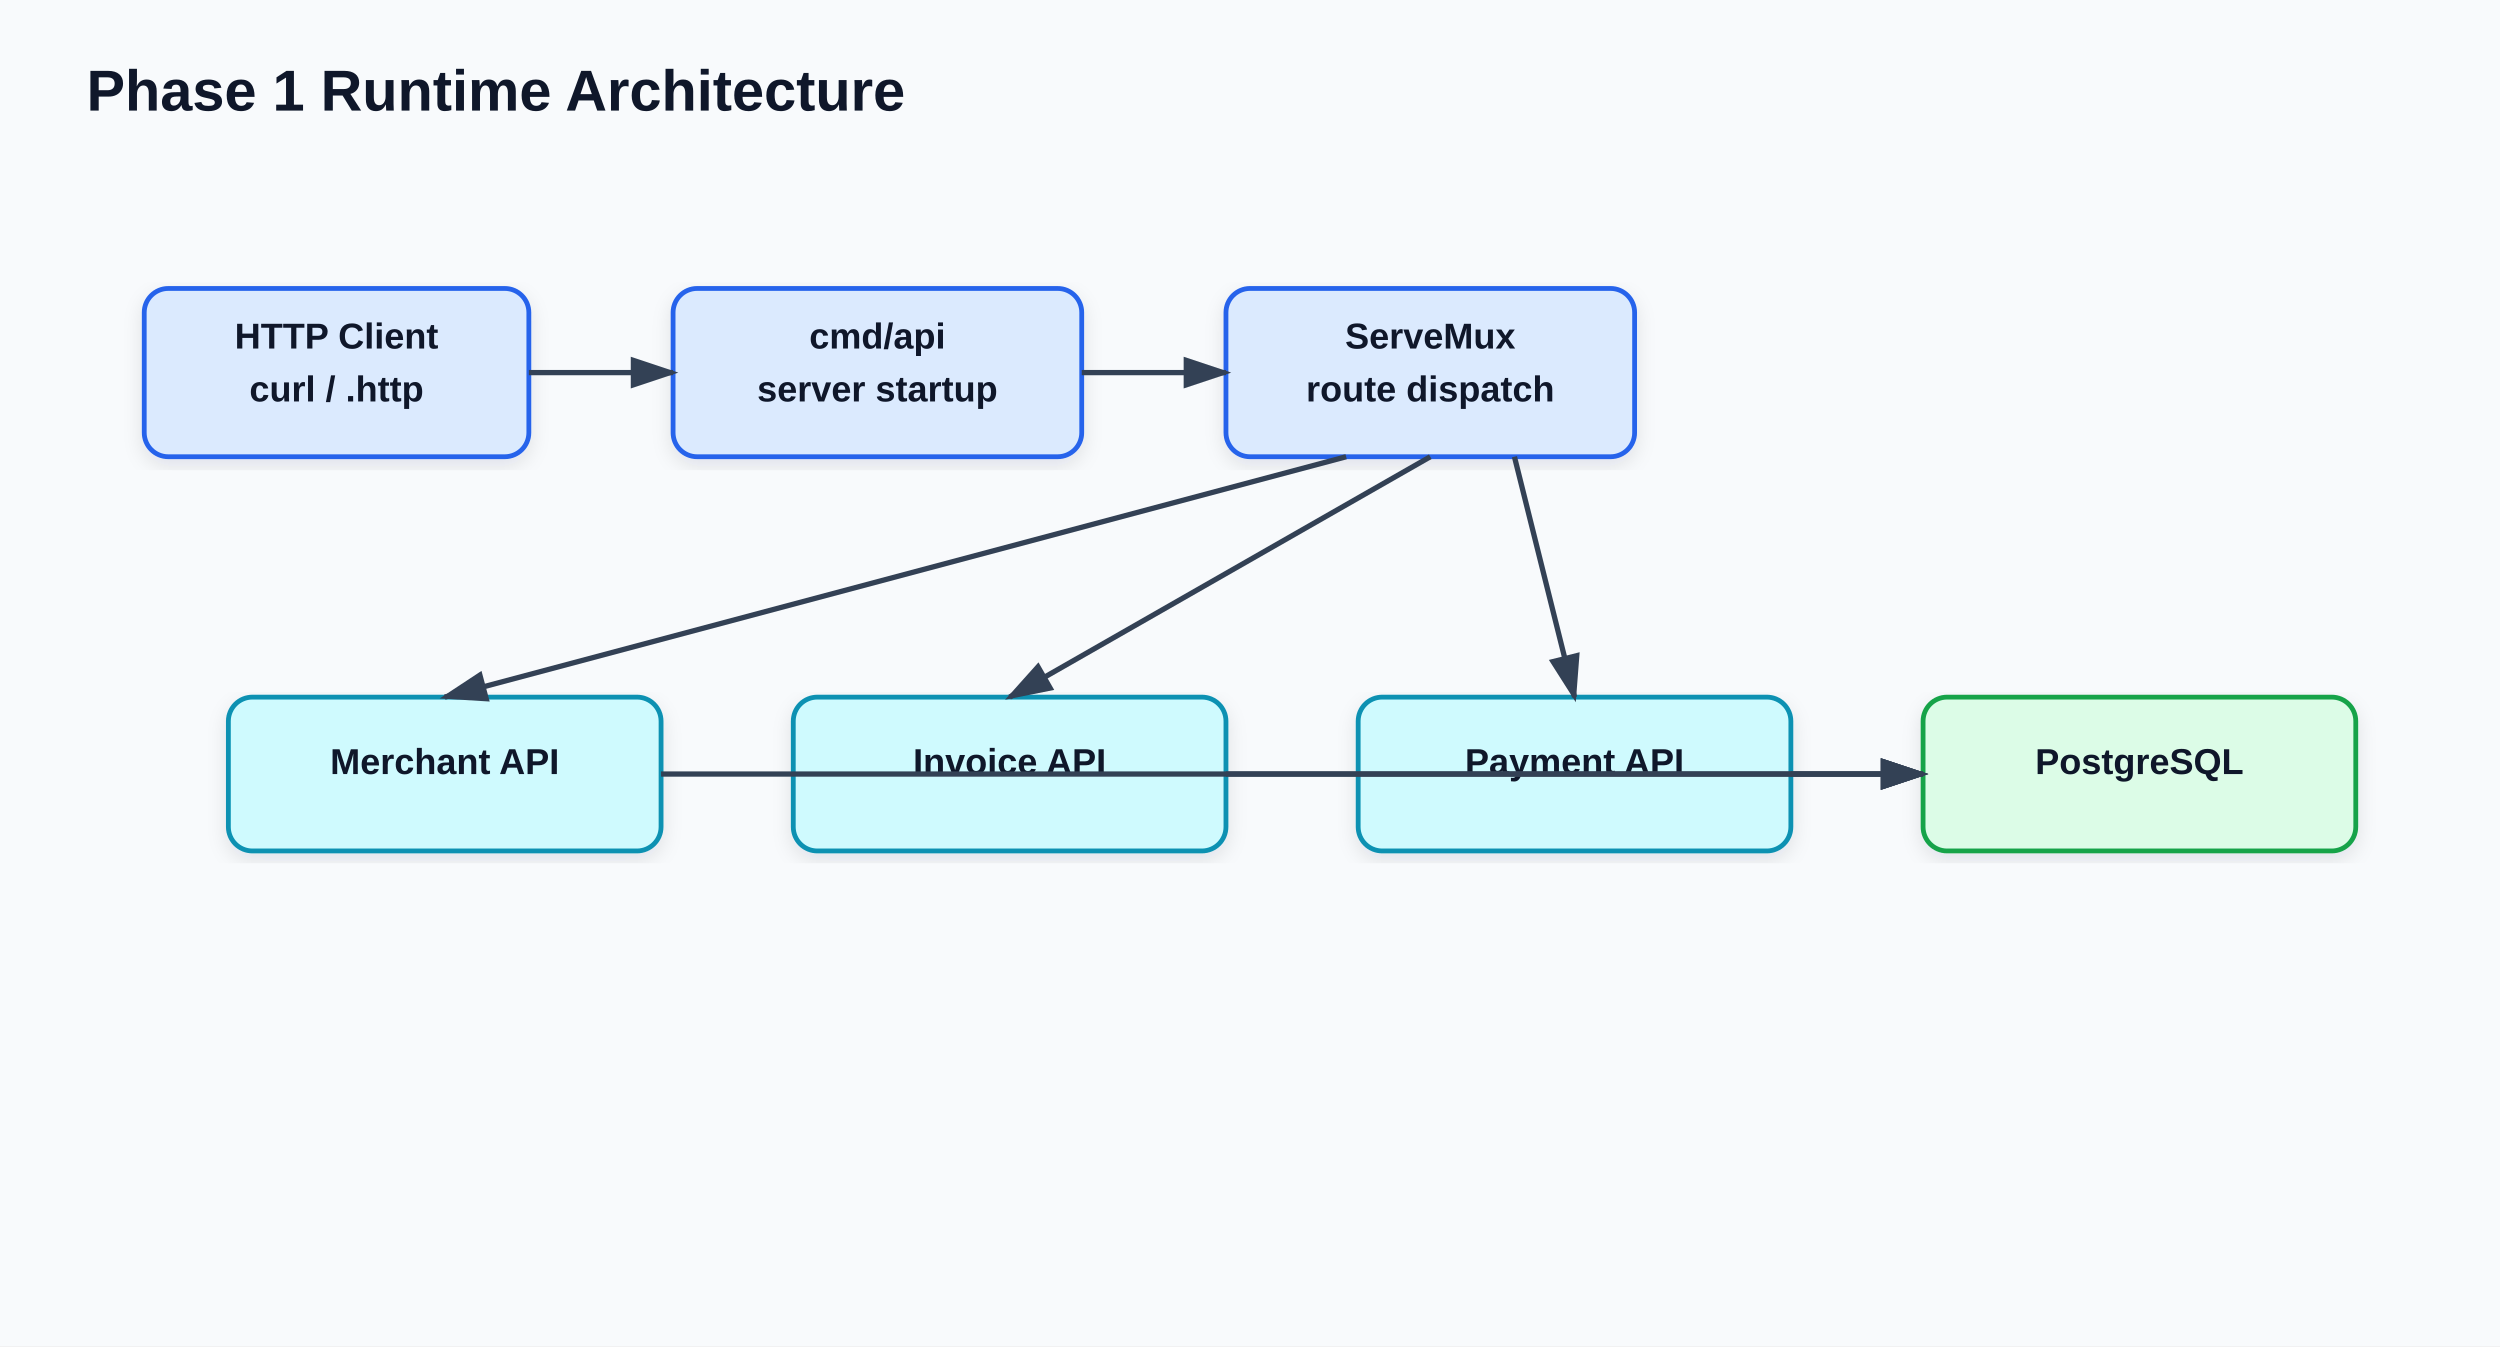
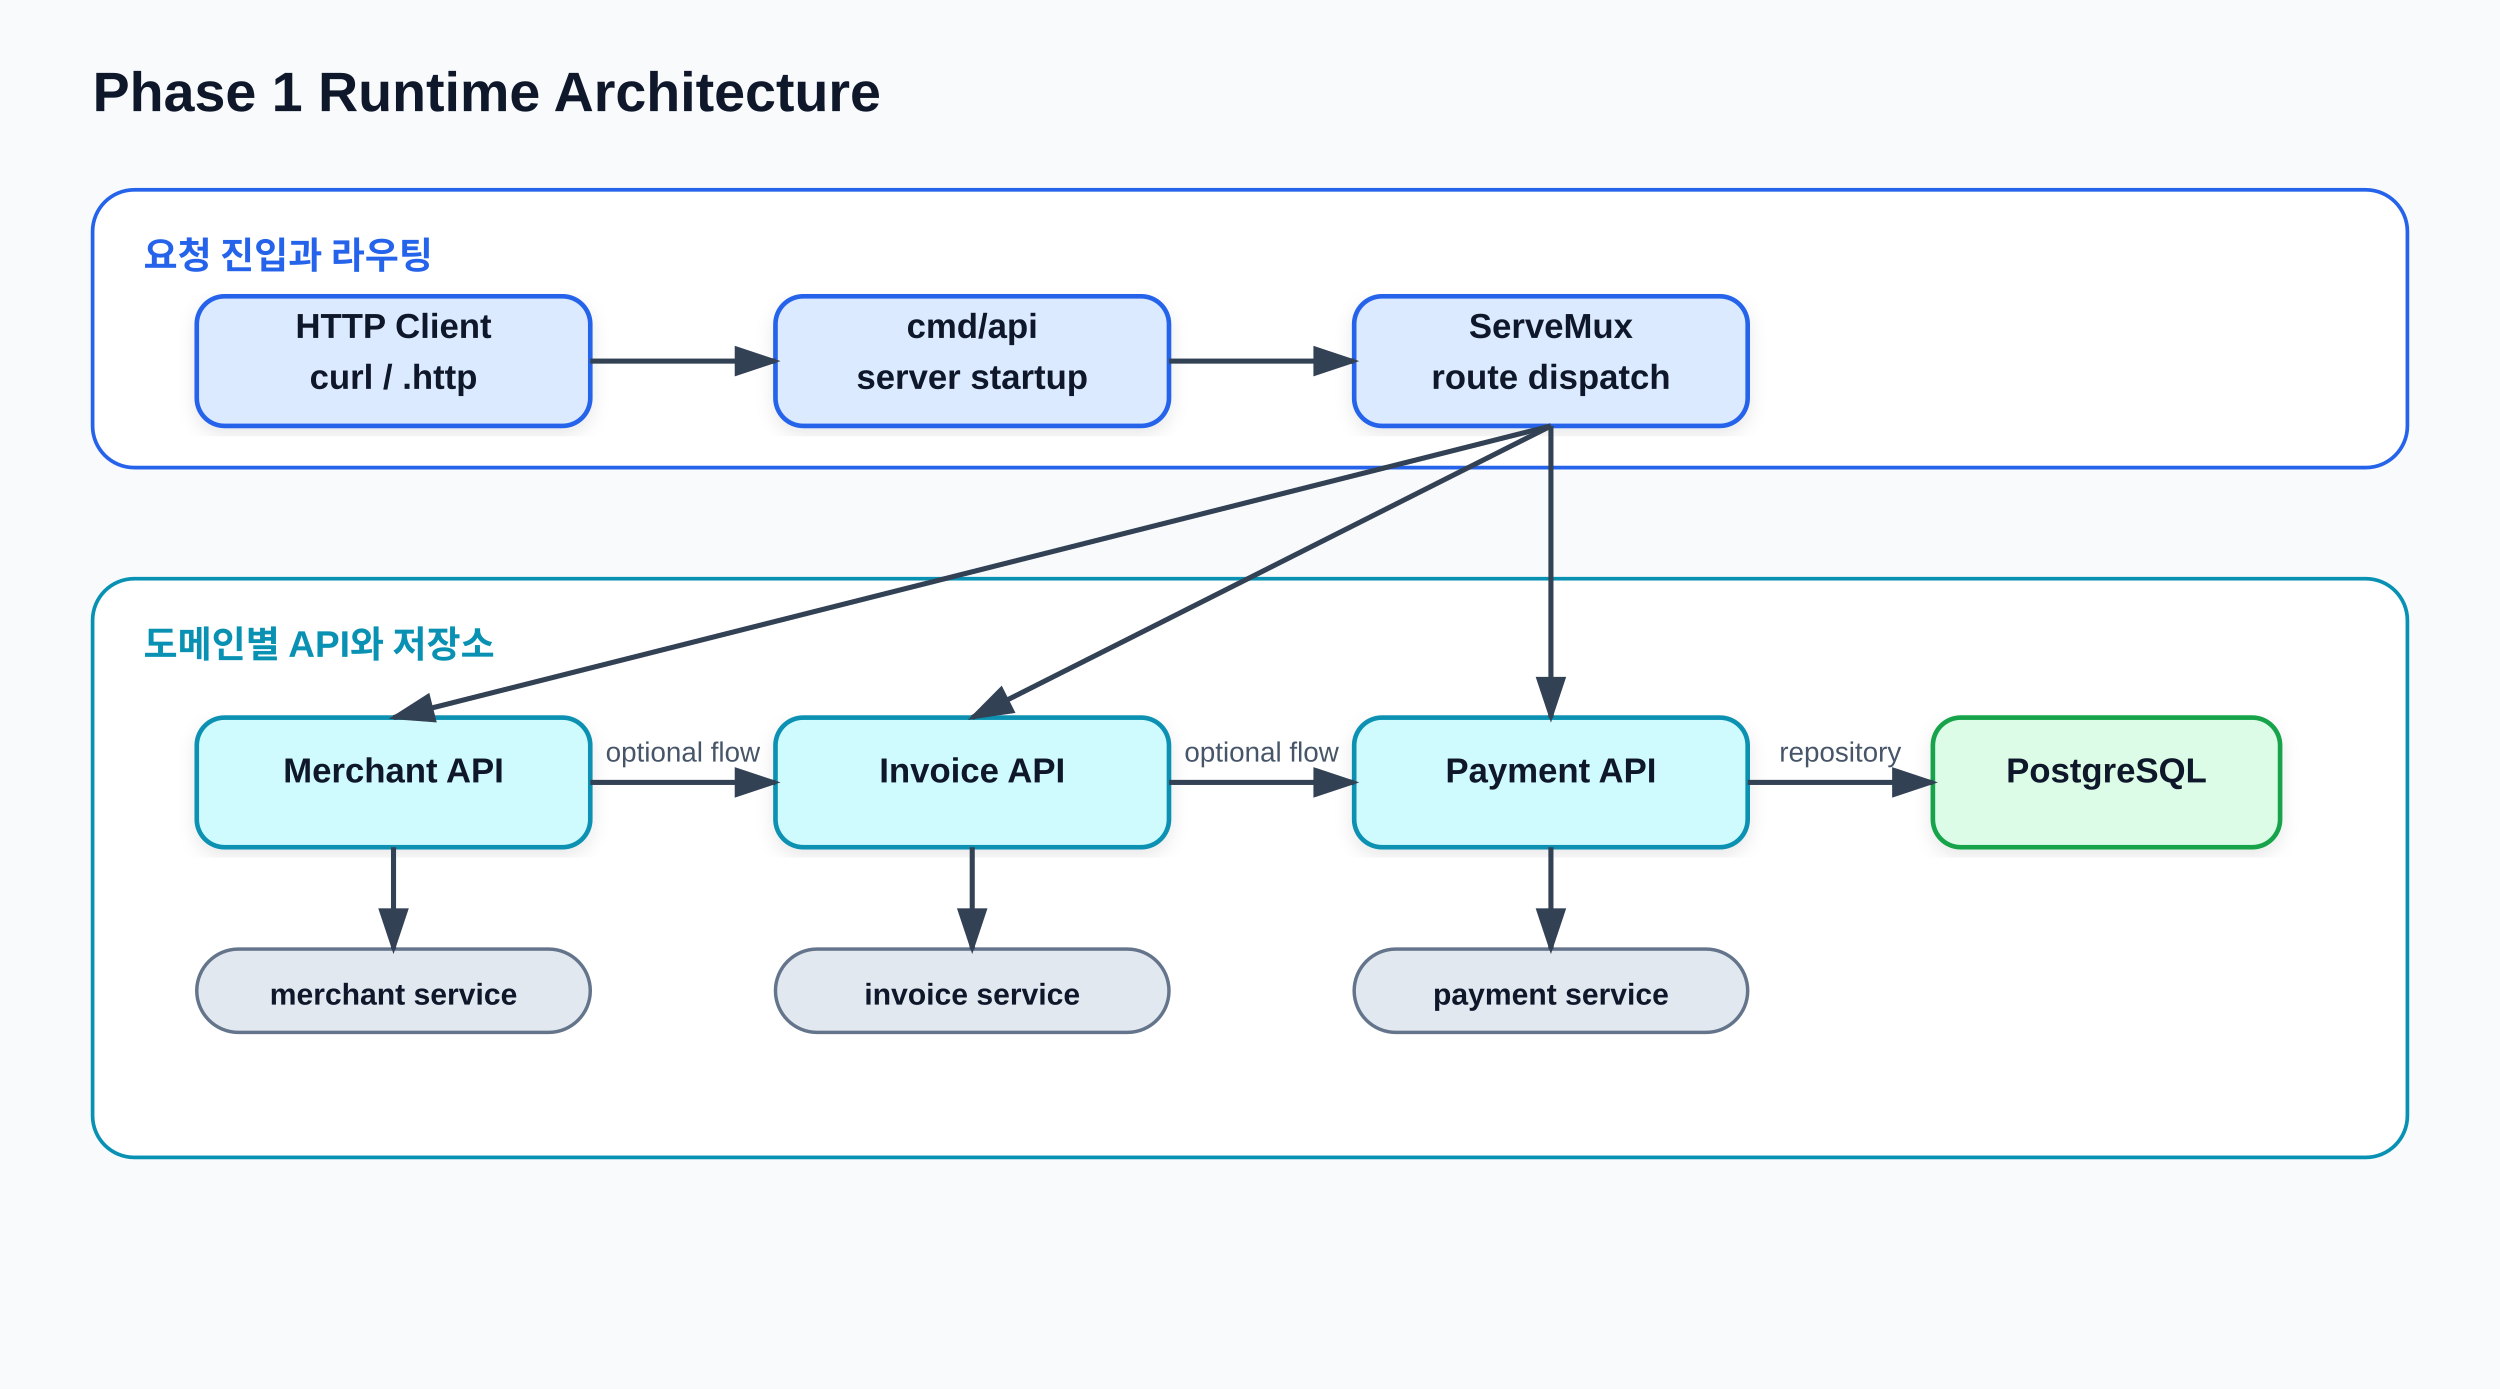
- <svg xmlns="http://www.w3.org/2000/svg" width="1040" height="560" viewBox="0 0 1040 560" role="img" aria-labelledby="title desc">
+ <svg xmlns="http://www.w3.org/2000/svg" width="1080" height="600" viewBox="0 0 1080 600" role="img" aria-labelledby="title desc">
  <defs>
    <marker id="arrow" markerWidth="10" markerHeight="10" refX="8" refY="3" orient="auto" markerUnits="strokeWidth">
      <path d="M0,0 L0,6 L9,3 z" fill="#334155" />
    </marker>
    <filter id="shadow" x="-8%" y="-8%" width="116%" height="116%">
-       <feDropShadow dx="0" dy="3" stdDeviation="4" flood-color="#0f172a" flood-opacity="0.10" />
+       <feDropShadow dx="0" dy="3" stdDeviation="4" flood-color="#0f172a" flood-opacity="0.09" />
    </filter>
  </defs>
-   <rect x="0" y="0" width="1040" height="560" rx="0" fill="#f8fafc" />
-   <text x="36" y="46" font-family="Arial, 'Apple SD Gothic Neo', sans-serif" font-size="24" font-weight="700" fill="#0f172a">Phase 1 Runtime Architecture</text>
-   <rect x="60" y="120" width="160" height="70" rx="10" fill="#dbeafe" stroke="#2563eb" stroke-width="2" filter="url(#shadow)" />
-   <text x="140" y="145" text-anchor="middle" font-family="Arial, 'Apple SD Gothic Neo', sans-serif" font-size="15" font-weight="600" fill="#0f172a">HTTP Client</text>
-   <text x="140" y="167" text-anchor="middle" font-family="Arial, 'Apple SD Gothic Neo', sans-serif" font-size="15" font-weight="600" fill="#0f172a">curl / .http</text>
-   <rect x="280" y="120" width="170" height="70" rx="10" fill="#dbeafe" stroke="#2563eb" stroke-width="2" filter="url(#shadow)" />
-   <text x="365" y="145" text-anchor="middle" font-family="Arial, 'Apple SD Gothic Neo', sans-serif" font-size="15" font-weight="600" fill="#0f172a">cmd/api</text>
-   <text x="365" y="167" text-anchor="middle" font-family="Arial, 'Apple SD Gothic Neo', sans-serif" font-size="15" font-weight="600" fill="#0f172a">server startup</text>
-   <rect x="510" y="120" width="170" height="70" rx="10" fill="#dbeafe" stroke="#2563eb" stroke-width="2" filter="url(#shadow)" />
-   <text x="595" y="145" text-anchor="middle" font-family="Arial, 'Apple SD Gothic Neo', sans-serif" font-size="15" font-weight="600" fill="#0f172a">ServeMux</text>
-   <text x="595" y="167" text-anchor="middle" font-family="Arial, 'Apple SD Gothic Neo', sans-serif" font-size="15" font-weight="600" fill="#0f172a">route dispatch</text>
-   <line x1="220" y1="155" x2="280" y2="155" stroke="#334155" stroke-width="2.2" marker-end="url(#arrow)" />
-   <line x1="450" y1="155" x2="510" y2="155" stroke="#334155" stroke-width="2.2" marker-end="url(#arrow)" />
-   <rect x="95" y="290" width="180" height="64" rx="10" fill="#cffafe" stroke="#0891b2" stroke-width="2" filter="url(#shadow)" />
-   <text x="185" y="322" text-anchor="middle" font-family="Arial, 'Apple SD Gothic Neo', sans-serif" font-size="15" font-weight="600" fill="#0f172a">Merchant API</text>
-   <rect x="330" y="290" width="180" height="64" rx="10" fill="#cffafe" stroke="#0891b2" stroke-width="2" filter="url(#shadow)" />
-   <text x="420" y="322" text-anchor="middle" font-family="Arial, 'Apple SD Gothic Neo', sans-serif" font-size="15" font-weight="600" fill="#0f172a">Invoice API</text>
-   <rect x="565" y="290" width="180" height="64" rx="10" fill="#cffafe" stroke="#0891b2" stroke-width="2" filter="url(#shadow)" />
-   <text x="655" y="322" text-anchor="middle" font-family="Arial, 'Apple SD Gothic Neo', sans-serif" font-size="15" font-weight="600" fill="#0f172a">Payment API</text>
-   <rect x="800" y="290" width="180" height="64" rx="10" fill="#dcfce7" stroke="#16a34a" stroke-width="2" filter="url(#shadow)" />
-   <text x="890" y="322" text-anchor="middle" font-family="Arial, 'Apple SD Gothic Neo', sans-serif" font-size="15" font-weight="600" fill="#0f172a">PostgreSQL</text>
-   <line x1="560" y1="190" x2="185" y2="290" stroke="#334155" stroke-width="2.2" marker-end="url(#arrow)" />
-   <line x1="595" y1="190" x2="420" y2="290" stroke="#334155" stroke-width="2.2" marker-end="url(#arrow)" />
-   <line x1="630" y1="190" x2="655" y2="290" stroke="#334155" stroke-width="2.2" marker-end="url(#arrow)" />
-   <line x1="275" y1="322" x2="800" y2="322" stroke="#334155" stroke-width="2.2" marker-end="url(#arrow)" />
-   <line x1="510" y1="322" x2="800" y2="322" stroke="#334155" stroke-width="2.2" marker-end="url(#arrow)" />
-   <line x1="745" y1="322" x2="800" y2="322" stroke="#334155" stroke-width="2.2" marker-end="url(#arrow)" />
+   <rect x="0" y="0" width="1080" height="600" fill="#f8fafc" />
+   <text x="40" y="48" font-family="Arial, 'Apple SD Gothic Neo', sans-serif" font-size="24" font-weight="700" fill="#0f172a">Phase 1 Runtime Architecture</text>
+   <rect x="40" y="82" width="1000" height="120" rx="18" fill="#ffffff" stroke="#2563eb" stroke-width="1.6" />
+   <text x="62" y="116" font-family="Arial, 'Apple SD Gothic Neo', sans-serif" font-size="16" font-weight="700" fill="#2563eb">요청 진입과 라우팅</text>
+   <rect x="85" y="128" width="170" height="56" rx="12" fill="#dbeafe" stroke="#2563eb" stroke-width="2" filter="url(#shadow)" />
+   <text x="170" y="146" text-anchor="middle" font-family="Arial, 'Apple SD Gothic Neo', sans-serif" font-size="15" font-weight="650" fill="#0f172a">HTTP Client</text>
+   <text x="170" y="168" text-anchor="middle" font-family="Arial, 'Apple SD Gothic Neo', sans-serif" font-size="15" font-weight="650" fill="#0f172a">curl / .http</text>
+   <rect x="335" y="128" width="170" height="56" rx="12" fill="#dbeafe" stroke="#2563eb" stroke-width="2" filter="url(#shadow)" />
+   <text x="420" y="146" text-anchor="middle" font-family="Arial, 'Apple SD Gothic Neo', sans-serif" font-size="15" font-weight="650" fill="#0f172a">cmd/api</text>
+   <text x="420" y="168" text-anchor="middle" font-family="Arial, 'Apple SD Gothic Neo', sans-serif" font-size="15" font-weight="650" fill="#0f172a">server startup</text>
+   <rect x="585" y="128" width="170" height="56" rx="12" fill="#dbeafe" stroke="#2563eb" stroke-width="2" filter="url(#shadow)" />
+   <text x="670" y="146" text-anchor="middle" font-family="Arial, 'Apple SD Gothic Neo', sans-serif" font-size="15" font-weight="650" fill="#0f172a">ServeMux</text>
+   <text x="670" y="168" text-anchor="middle" font-family="Arial, 'Apple SD Gothic Neo', sans-serif" font-size="15" font-weight="650" fill="#0f172a">route dispatch</text>
+   <line x1="255" y1="156" x2="335" y2="156" stroke="#334155" stroke-width="2.2" marker-end="url(#arrow)" />
+   <line x1="505" y1="156" x2="585" y2="156" stroke="#334155" stroke-width="2.2" marker-end="url(#arrow)" />
+   <rect x="40" y="250" width="1000" height="250" rx="18" fill="#ffffff" stroke="#0891b2" stroke-width="1.6" />
+   <text x="62" y="284" font-family="Arial, 'Apple SD Gothic Neo', sans-serif" font-size="16" font-weight="700" fill="#0891b2">도메인별 API와 저장소</text>
+   <rect x="85" y="310" width="170" height="56" rx="12" fill="#cffafe" stroke="#0891b2" stroke-width="2" filter="url(#shadow)" />
+   <text x="170" y="338" text-anchor="middle" font-family="Arial, 'Apple SD Gothic Neo', sans-serif" font-size="15" font-weight="650" fill="#0f172a">Merchant API</text>
+   <rect x="335" y="310" width="170" height="56" rx="12" fill="#cffafe" stroke="#0891b2" stroke-width="2" filter="url(#shadow)" />
+   <text x="420" y="338" text-anchor="middle" font-family="Arial, 'Apple SD Gothic Neo', sans-serif" font-size="15" font-weight="650" fill="#0f172a">Invoice API</text>
+   <rect x="585" y="310" width="170" height="56" rx="12" fill="#cffafe" stroke="#0891b2" stroke-width="2" filter="url(#shadow)" />
+   <text x="670" y="338" text-anchor="middle" font-family="Arial, 'Apple SD Gothic Neo', sans-serif" font-size="15" font-weight="650" fill="#0f172a">Payment API</text>
+   <rect x="835" y="310" width="150" height="56" rx="12" fill="#dcfce7" stroke="#16a34a" stroke-width="2" filter="url(#shadow)" />
+   <text x="910" y="338" text-anchor="middle" font-family="Arial, 'Apple SD Gothic Neo', sans-serif" font-size="15" font-weight="650" fill="#0f172a">PostgreSQL</text>
+   <rect x="85" y="410" width="170" height="36" rx="18" fill="#e2e8f0" stroke="#64748b" stroke-width="1.5" />
+   <text x="170" y="434" text-anchor="middle" font-family="Arial, 'Apple SD Gothic Neo', sans-serif" font-size="13" font-weight="700" fill="#0f172a">merchant service</text>
+   <rect x="335" y="410" width="170" height="36" rx="18" fill="#e2e8f0" stroke="#64748b" stroke-width="1.5" />
+   <text x="420" y="434" text-anchor="middle" font-family="Arial, 'Apple SD Gothic Neo', sans-serif" font-size="13" font-weight="700" fill="#0f172a">invoice service</text>
+   <rect x="585" y="410" width="170" height="36" rx="18" fill="#e2e8f0" stroke="#64748b" stroke-width="1.5" />
+   <text x="670" y="434" text-anchor="middle" font-family="Arial, 'Apple SD Gothic Neo', sans-serif" font-size="13" font-weight="700" fill="#0f172a">payment service</text>
+   <line x1="670" y1="184" x2="170" y2="310" stroke="#334155" stroke-width="2.2" marker-end="url(#arrow)" />
+   <line x1="670" y1="184" x2="420" y2="310" stroke="#334155" stroke-width="2.2" marker-end="url(#arrow)" />
+   <line x1="670" y1="184" x2="670" y2="310" stroke="#334155" stroke-width="2.2" marker-end="url(#arrow)" />
+   <line x1="255" y1="338" x2="335" y2="338" stroke="#334155" stroke-width="2.2" marker-end="url(#arrow)" />
+   <text x="295" y="329" text-anchor="middle" font-family="Arial, 'Apple SD Gothic Neo', sans-serif" font-size="12" fill="#475569">optional flow</text>
+   <line x1="505" y1="338" x2="585" y2="338" stroke="#334155" stroke-width="2.2" marker-end="url(#arrow)" />
+   <text x="545" y="329" text-anchor="middle" font-family="Arial, 'Apple SD Gothic Neo', sans-serif" font-size="12" fill="#475569">optional flow</text>
+   <line x1="755" y1="338" x2="835" y2="338" stroke="#334155" stroke-width="2.2" marker-end="url(#arrow)" />
+   <text x="795" y="329" text-anchor="middle" font-family="Arial, 'Apple SD Gothic Neo', sans-serif" font-size="12" fill="#475569">repository</text>
+   <line x1="170" y1="366" x2="170" y2="410" stroke="#334155" stroke-width="2.2" marker-end="url(#arrow)" />
+   <line x1="420" y1="366" x2="420" y2="410" stroke="#334155" stroke-width="2.2" marker-end="url(#arrow)" />
+   <line x1="670" y1="366" x2="670" y2="410" stroke="#334155" stroke-width="2.2" marker-end="url(#arrow)" />
</svg>
